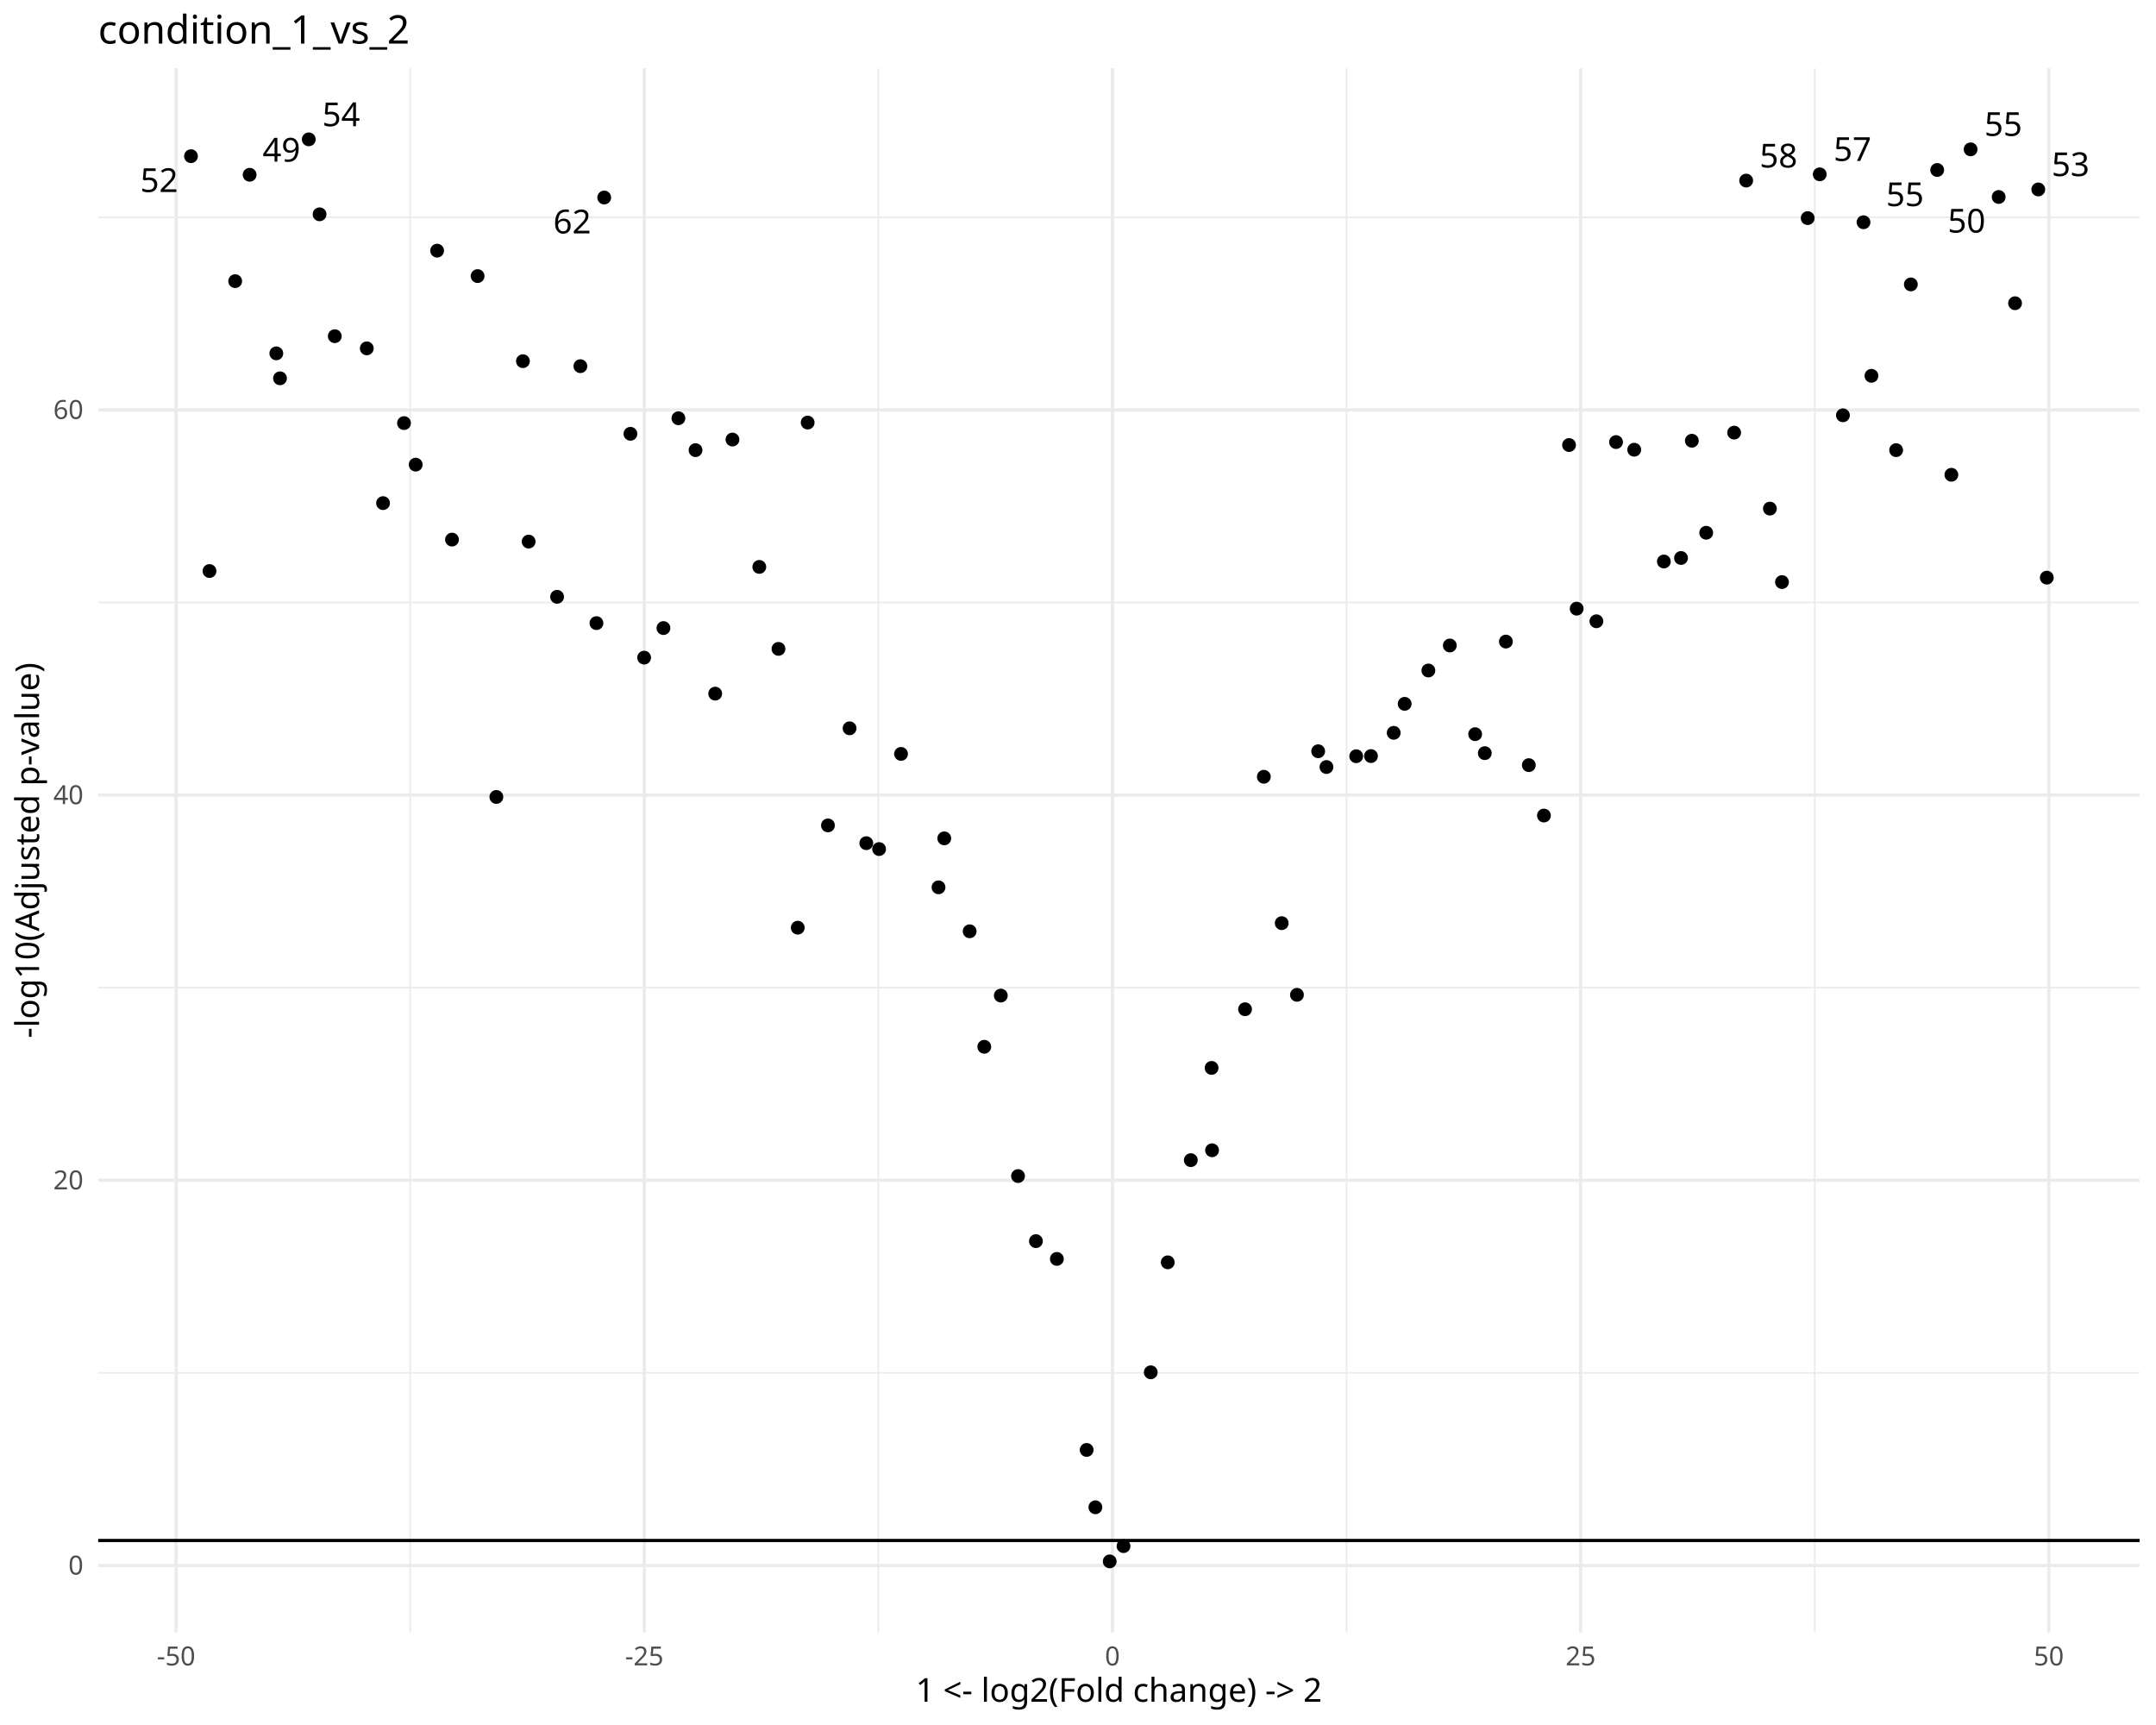
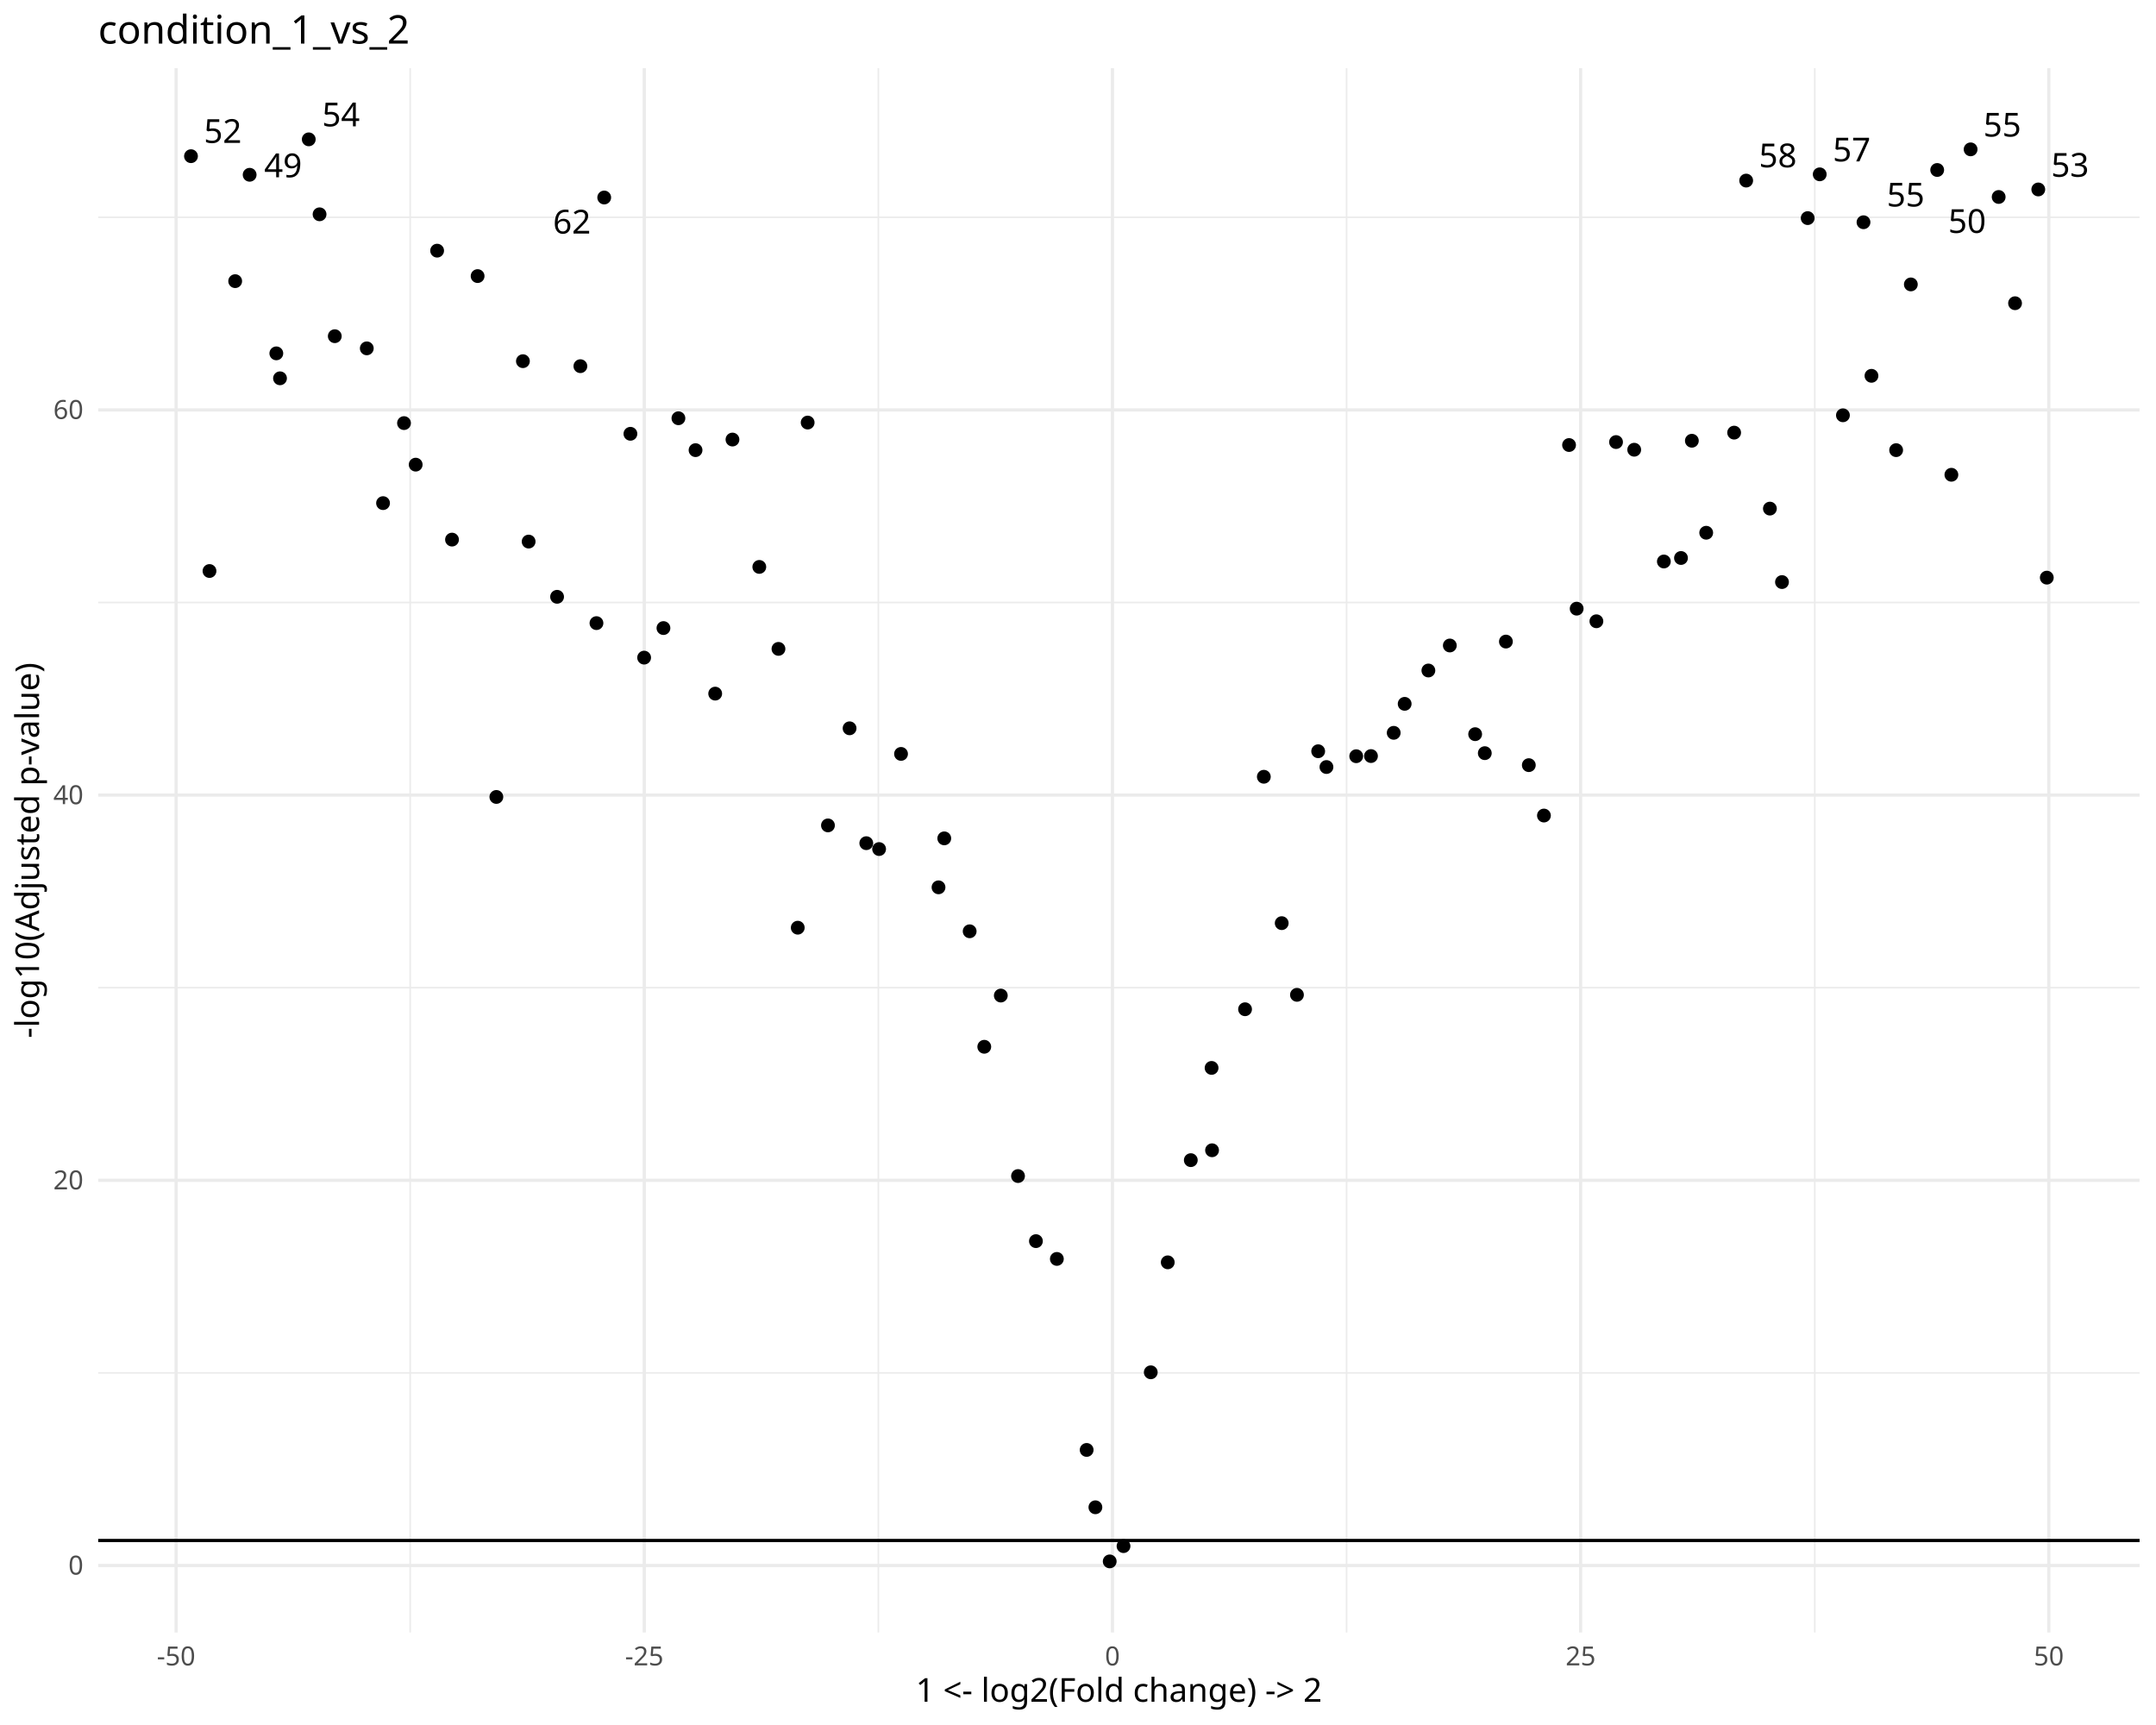
<svg xmlns="http://www.w3.org/2000/svg" class="svglite" data-engine-version="2.0" width="720.00pt" height="576.00pt" viewBox="0 0 720.00 576.00">
  <defs>
    <style type="text/css">
    .svglite line, .svglite polyline, .svglite polygon, .svglite path, .svglite rect, .svglite circle {
      fill: none;
      stroke: #000000;
      stroke-linecap: round;
      stroke-linejoin: round;
      stroke-miterlimit: 10.00;
    }
  </style>
  </defs>
  <rect width="100%" height="100%" style="stroke: none; fill: #FFFFFF;" />
  <defs>
    <clipPath id="cpMC4wMHw3MjAuMDB8MC4wMHw1NzYuMDA=">
      <rect x="0.00" y="0.00" width="720.00" height="576.00" />
    </clipPath>
  </defs>
  <g clip-path="url(#cpMC4wMHw3MjAuMDB8MC4wMHw1NzYuMDA=)">
    <rect x="0.00" y="0.00" width="720.00" height="576.00" style="stroke-width: 1.07; stroke: none; fill: #FFFFFF;" />
  </g>
  <defs>
    <clipPath id="cpMzIuNzl8NzE0LjUyfDIyLjc4fDU0NS4xMQ==">
      <rect x="32.79" y="22.78" width="681.73" height="522.33" />
    </clipPath>
  </defs>
  <g clip-path="url(#cpMzIuNzl8NzE0LjUyfDIyLjc4fDU0NS4xMQ==)">
    <polyline points="32.79,458.43 714.52,458.43 " style="stroke-width: 0.53; stroke: #EBEBEB; stroke-linecap: butt;" />
    <polyline points="32.79,329.80 714.52,329.80 " style="stroke-width: 0.53; stroke: #EBEBEB; stroke-linecap: butt;" />
    <polyline points="32.79,201.18 714.52,201.18 " style="stroke-width: 0.53; stroke: #EBEBEB; stroke-linecap: butt;" />
    <polyline points="32.79,72.55 714.52,72.55 " style="stroke-width: 0.53; stroke: #EBEBEB; stroke-linecap: butt;" />
    <polyline points="136.98,545.11 136.98,22.78 " style="stroke-width: 0.53; stroke: #EBEBEB; stroke-linecap: butt;" />
    <polyline points="293.33,545.11 293.33,22.78 " style="stroke-width: 0.53; stroke: #EBEBEB; stroke-linecap: butt;" />
    <polyline points="449.69,545.11 449.69,22.78 " style="stroke-width: 0.53; stroke: #EBEBEB; stroke-linecap: butt;" />
    <polyline points="606.04,545.11 606.04,22.78 " style="stroke-width: 0.53; stroke: #EBEBEB; stroke-linecap: butt;" />
    <polyline points="32.79,522.74 714.52,522.74 " style="stroke-width: 1.07; stroke: #EBEBEB; stroke-linecap: butt;" />
    <polyline points="32.79,394.12 714.52,394.12 " style="stroke-width: 1.07; stroke: #EBEBEB; stroke-linecap: butt;" />
    <polyline points="32.79,265.49 714.52,265.49 " style="stroke-width: 1.07; stroke: #EBEBEB; stroke-linecap: butt;" />
    <polyline points="32.79,136.87 714.52,136.87 " style="stroke-width: 1.07; stroke: #EBEBEB; stroke-linecap: butt;" />
    <polyline points="58.81,545.11 58.81,22.78 " style="stroke-width: 1.07; stroke: #EBEBEB; stroke-linecap: butt;" />
    <polyline points="215.16,545.11 215.16,22.78 " style="stroke-width: 1.07; stroke: #EBEBEB; stroke-linecap: butt;" />
    <polyline points="371.51,545.11 371.51,22.78 " style="stroke-width: 1.07; stroke: #EBEBEB; stroke-linecap: butt;" />
    <polyline points="527.86,545.11 527.86,22.78 " style="stroke-width: 1.07; stroke: #EBEBEB; stroke-linecap: butt;" />
    <polyline points="684.21,545.11 684.21,22.78 " style="stroke-width: 1.07; stroke: #EBEBEB; stroke-linecap: butt;" />
    <circle cx="63.78" cy="52.15" r="1.95" style="stroke-width: 0.71; fill: #000000;" />
    <circle cx="69.96" cy="190.67" r="1.95" style="stroke-width: 0.71; fill: #000000;" />
    <circle cx="78.54" cy="93.88" r="1.95" style="stroke-width: 0.71; fill: #000000;" />
    <circle cx="83.37" cy="58.36" r="1.95" style="stroke-width: 0.71; fill: #000000;" />
    <circle cx="92.28" cy="117.99" r="1.95" style="stroke-width: 0.71; fill: #000000;" />
    <circle cx="93.51" cy="126.32" r="1.95" style="stroke-width: 0.71; fill: #000000;" />
    <circle cx="103.11" cy="46.53" r="1.95" style="stroke-width: 0.71; fill: #000000;" />
    <circle cx="106.72" cy="71.56" r="1.95" style="stroke-width: 0.71; fill: #000000;" />
    <circle cx="111.80" cy="112.26" r="1.95" style="stroke-width: 0.71; fill: #000000;" />
    <circle cx="122.49" cy="116.32" r="1.95" style="stroke-width: 0.71; fill: #000000;" />
    <circle cx="127.92" cy="168.00" r="1.95" style="stroke-width: 0.71; fill: #000000;" />
    <circle cx="134.92" cy="141.28" r="1.95" style="stroke-width: 0.71; fill: #000000;" />
    <circle cx="138.82" cy="155.15" r="1.95" style="stroke-width: 0.71; fill: #000000;" />
    <circle cx="145.98" cy="83.70" r="1.95" style="stroke-width: 0.71; fill: #000000;" />
    <circle cx="150.95" cy="180.18" r="1.95" style="stroke-width: 0.71; fill: #000000;" />
    <circle cx="159.50" cy="92.19" r="1.95" style="stroke-width: 0.71; fill: #000000;" />
    <circle cx="165.76" cy="266.11" r="1.95" style="stroke-width: 0.71; fill: #000000;" />
    <circle cx="174.63" cy="120.60" r="1.95" style="stroke-width: 0.71; fill: #000000;" />
    <circle cx="176.54" cy="180.84" r="1.95" style="stroke-width: 0.71; fill: #000000;" />
    <circle cx="186.04" cy="199.28" r="1.95" style="stroke-width: 0.71; fill: #000000;" />
    <circle cx="193.82" cy="122.27" r="1.95" style="stroke-width: 0.71; fill: #000000;" />
    <circle cx="199.19" cy="208.07" r="1.95" style="stroke-width: 0.71; fill: #000000;" />
    <circle cx="201.78" cy="65.95" r="1.95" style="stroke-width: 0.71; fill: #000000;" />
    <circle cx="210.53" cy="144.85" r="1.95" style="stroke-width: 0.71; fill: #000000;" />
    <circle cx="215.11" cy="219.59" r="1.95" style="stroke-width: 0.71; fill: #000000;" />
    <circle cx="221.56" cy="209.72" r="1.95" style="stroke-width: 0.71; fill: #000000;" />
    <circle cx="226.56" cy="139.66" r="1.95" style="stroke-width: 0.71; fill: #000000;" />
    <circle cx="232.28" cy="150.31" r="1.95" style="stroke-width: 0.71; fill: #000000;" />
    <circle cx="238.84" cy="231.61" r="1.95" style="stroke-width: 0.71; fill: #000000;" />
    <circle cx="244.61" cy="146.77" r="1.95" style="stroke-width: 0.71; fill: #000000;" />
    <circle cx="253.57" cy="189.30" r="1.95" style="stroke-width: 0.71; fill: #000000;" />
    <circle cx="259.97" cy="216.67" r="1.95" style="stroke-width: 0.71; fill: #000000;" />
    <circle cx="266.41" cy="309.77" r="1.95" style="stroke-width: 0.71; fill: #000000;" />
    <circle cx="269.72" cy="141.10" r="1.95" style="stroke-width: 0.71; fill: #000000;" />
    <circle cx="276.50" cy="275.61" r="1.95" style="stroke-width: 0.71; fill: #000000;" />
    <circle cx="283.72" cy="243.19" r="1.95" style="stroke-width: 0.71; fill: #000000;" />
    <circle cx="289.30" cy="281.55" r="1.95" style="stroke-width: 0.71; fill: #000000;" />
    <circle cx="293.58" cy="283.51" r="1.95" style="stroke-width: 0.71; fill: #000000;" />
    <circle cx="300.90" cy="251.74" r="1.95" style="stroke-width: 0.71; fill: #000000;" />
    <circle cx="313.42" cy="296.29" r="1.95" style="stroke-width: 0.71; fill: #000000;" />
    <circle cx="315.34" cy="279.94" r="1.95" style="stroke-width: 0.71; fill: #000000;" />
    <circle cx="323.82" cy="310.97" r="1.95" style="stroke-width: 0.71; fill: #000000;" />
    <circle cx="328.70" cy="349.53" r="1.95" style="stroke-width: 0.71; fill: #000000;" />
    <circle cx="334.22" cy="332.43" r="1.95" style="stroke-width: 0.71; fill: #000000;" />
    <circle cx="339.97" cy="392.70" r="1.95" style="stroke-width: 0.71; fill: #000000;" />
    <circle cx="345.95" cy="414.43" r="1.95" style="stroke-width: 0.71; fill: #000000;" />
    <circle cx="352.94" cy="420.37" r="1.95" style="stroke-width: 0.71; fill: #000000;" />
    <circle cx="362.89" cy="484.15" r="1.95" style="stroke-width: 0.71; fill: #000000;" />
    <circle cx="365.81" cy="503.30" r="1.95" style="stroke-width: 0.71; fill: #000000;" />
    <circle cx="370.59" cy="521.37" r="1.95" style="stroke-width: 0.71; fill: #000000;" />
    <circle cx="375.20" cy="516.27" r="1.95" style="stroke-width: 0.71; fill: #000000;" />
    <circle cx="384.30" cy="458.23" r="1.95" style="stroke-width: 0.71; fill: #000000;" />
    <circle cx="389.97" cy="421.51" r="1.95" style="stroke-width: 0.71; fill: #000000;" />
    <circle cx="397.67" cy="387.39" r="1.95" style="stroke-width: 0.71; fill: #000000;" />
    <circle cx="404.61" cy="356.59" r="1.95" style="stroke-width: 0.71; fill: #000000;" />
    <circle cx="404.77" cy="384.09" r="1.95" style="stroke-width: 0.71; fill: #000000;" />
    <circle cx="415.79" cy="337.00" r="1.95" style="stroke-width: 0.71; fill: #000000;" />
    <circle cx="422.06" cy="259.37" r="1.95" style="stroke-width: 0.71; fill: #000000;" />
    <circle cx="428.03" cy="308.25" r="1.95" style="stroke-width: 0.71; fill: #000000;" />
    <circle cx="433.12" cy="332.19" r="1.95" style="stroke-width: 0.71; fill: #000000;" />
    <circle cx="440.21" cy="250.85" r="1.95" style="stroke-width: 0.71; fill: #000000;" />
    <circle cx="442.97" cy="256.12" r="1.95" style="stroke-width: 0.71; fill: #000000;" />
    <circle cx="452.91" cy="252.51" r="1.95" style="stroke-width: 0.71; fill: #000000;" />
    <circle cx="457.84" cy="252.46" r="1.95" style="stroke-width: 0.71; fill: #000000;" />
    <circle cx="465.43" cy="244.70" r="1.95" style="stroke-width: 0.71; fill: #000000;" />
    <circle cx="469.09" cy="235.02" r="1.95" style="stroke-width: 0.71; fill: #000000;" />
    <circle cx="477.01" cy="223.89" r="1.95" style="stroke-width: 0.71; fill: #000000;" />
    <circle cx="484.17" cy="215.54" r="1.95" style="stroke-width: 0.71; fill: #000000;" />
    <circle cx="492.63" cy="245.15" r="1.95" style="stroke-width: 0.71; fill: #000000;" />
    <circle cx="495.85" cy="251.49" r="1.95" style="stroke-width: 0.71; fill: #000000;" />
    <circle cx="502.90" cy="214.23" r="1.95" style="stroke-width: 0.71; fill: #000000;" />
    <circle cx="510.55" cy="255.49" r="1.95" style="stroke-width: 0.71; fill: #000000;" />
    <circle cx="515.60" cy="272.32" r="1.95" style="stroke-width: 0.71; fill: #000000;" />
    <circle cx="523.99" cy="148.60" r="1.95" style="stroke-width: 0.71; fill: #000000;" />
    <circle cx="526.53" cy="203.24" r="1.95" style="stroke-width: 0.71; fill: #000000;" />
    <circle cx="533.12" cy="207.45" r="1.95" style="stroke-width: 0.71; fill: #000000;" />
    <circle cx="539.68" cy="147.61" r="1.95" style="stroke-width: 0.71; fill: #000000;" />
    <circle cx="545.75" cy="150.17" r="1.95" style="stroke-width: 0.71; fill: #000000;" />
    <circle cx="555.65" cy="187.49" r="1.95" style="stroke-width: 0.71; fill: #000000;" />
    <circle cx="561.37" cy="186.32" r="1.95" style="stroke-width: 0.71; fill: #000000;" />
    <circle cx="565.00" cy="147.17" r="1.95" style="stroke-width: 0.71; fill: #000000;" />
    <circle cx="569.79" cy="177.89" r="1.95" style="stroke-width: 0.71; fill: #000000;" />
    <circle cx="579.12" cy="144.46" r="1.95" style="stroke-width: 0.71; fill: #000000;" />
    <circle cx="583.14" cy="60.30" r="1.95" style="stroke-width: 0.71; fill: #000000;" />
    <circle cx="591.06" cy="169.83" r="1.95" style="stroke-width: 0.71; fill: #000000;" />
    <circle cx="595.10" cy="194.36" r="1.95" style="stroke-width: 0.71; fill: #000000;" />
    <circle cx="603.68" cy="72.83" r="1.95" style="stroke-width: 0.71; fill: #000000;" />
    <circle cx="607.70" cy="58.21" r="1.95" style="stroke-width: 0.71; fill: #000000;" />
    <circle cx="615.45" cy="138.67" r="1.95" style="stroke-width: 0.71; fill: #000000;" />
    <circle cx="622.32" cy="74.21" r="1.95" style="stroke-width: 0.71; fill: #000000;" />
    <circle cx="624.98" cy="125.49" r="1.95" style="stroke-width: 0.71; fill: #000000;" />
    <circle cx="633.22" cy="150.31" r="1.95" style="stroke-width: 0.71; fill: #000000;" />
    <circle cx="638.13" cy="94.97" r="1.95" style="stroke-width: 0.71; fill: #000000;" />
    <circle cx="646.93" cy="56.76" r="1.95" style="stroke-width: 0.71; fill: #000000;" />
    <circle cx="651.67" cy="158.53" r="1.95" style="stroke-width: 0.71; fill: #000000;" />
    <circle cx="658.09" cy="49.87" r="1.95" style="stroke-width: 0.71; fill: #000000;" />
    <circle cx="667.46" cy="65.77" r="1.95" style="stroke-width: 0.71; fill: #000000;" />
    <circle cx="672.93" cy="101.25" r="1.95" style="stroke-width: 0.71; fill: #000000;" />
    <circle cx="680.69" cy="63.26" r="1.95" style="stroke-width: 0.71; fill: #000000;" />
    <circle cx="683.53" cy="192.88" r="1.95" style="stroke-width: 0.71; fill: #000000;" />
    <line x1="32.79" y1="514.38" x2="714.52" y2="514.38" style="stroke-width: 1.07; stroke-linecap: butt;" />
-     <text x="113.92" y="42.14" text-anchor="middle" style="font-size: 11.04px; font-family: sans;" textLength="12.28px" lengthAdjust="spacingAndGlyphs">54</text>
-     <text x="669.01" y="45.38" text-anchor="middle" style="font-size: 11.04px; font-family: sans;" textLength="12.28px" lengthAdjust="spacingAndGlyphs">55</text>
-     <text x="53.14" y="64.11" text-anchor="middle" style="font-size: 11.04px; font-family: sans;" textLength="12.28px" lengthAdjust="spacingAndGlyphs">52</text>
-     <text x="636.18" y="68.83" text-anchor="middle" style="font-size: 11.04px; font-family: sans;" textLength="12.28px" lengthAdjust="spacingAndGlyphs">55</text>
-     <text x="618.64" y="53.74" text-anchor="middle" style="font-size: 11.04px; font-family: sans;" textLength="12.28px" lengthAdjust="spacingAndGlyphs">57</text>
-     <text x="93.99" y="53.97" text-anchor="middle" style="font-size: 11.04px; font-family: sans;" textLength="12.28px" lengthAdjust="spacingAndGlyphs">49</text>
-     <text x="593.94" y="55.93" text-anchor="middle" style="font-size: 11.04px; font-family: sans;" textLength="12.28px" lengthAdjust="spacingAndGlyphs">58</text>
-     <text x="691.46" y="58.80" text-anchor="middle" style="font-size: 11.04px; font-family: sans;" textLength="12.28px" lengthAdjust="spacingAndGlyphs">53</text>
-     <text x="656.74" y="77.67" text-anchor="middle" style="font-size: 11.04px; font-family: sans;" textLength="12.28px" lengthAdjust="spacingAndGlyphs">50</text>
-     <text x="191.09" y="77.94" text-anchor="middle" style="font-size: 11.04px; font-family: sans;" textLength="12.28px" lengthAdjust="spacingAndGlyphs">62</text>
+     <text x="113.86" y="42.19" text-anchor="middle" style="font-size: 11.04px; font-family: sans;" textLength="12.28px" lengthAdjust="spacingAndGlyphs">54</text>
+     <text x="668.66" y="45.60" text-anchor="middle" style="font-size: 11.04px; font-family: sans;" textLength="12.28px" lengthAdjust="spacingAndGlyphs">55</text>
+     <text x="74.40" y="47.72" text-anchor="middle" style="font-size: 11.04px; font-family: sans;" textLength="12.28px" lengthAdjust="spacingAndGlyphs">52</text>
+     <text x="636.41" y="68.95" text-anchor="middle" style="font-size: 11.04px; font-family: sans;" textLength="12.28px" lengthAdjust="spacingAndGlyphs">55</text>
+     <text x="618.38" y="53.89" text-anchor="middle" style="font-size: 11.04px; font-family: sans;" textLength="12.28px" lengthAdjust="spacingAndGlyphs">57</text>
+     <text x="94.53" y="59.19" text-anchor="middle" style="font-size: 11.04px; font-family: sans;" textLength="12.28px" lengthAdjust="spacingAndGlyphs">49</text>
+     <text x="593.71" y="55.86" text-anchor="middle" style="font-size: 11.04px; font-family: sans;" textLength="12.28px" lengthAdjust="spacingAndGlyphs">58</text>
+     <text x="691.29" y="59.02" text-anchor="middle" style="font-size: 11.04px; font-family: sans;" textLength="12.28px" lengthAdjust="spacingAndGlyphs">53</text>
+     <text x="656.92" y="77.77" text-anchor="middle" style="font-size: 11.04px; font-family: sans;" textLength="12.28px" lengthAdjust="spacingAndGlyphs">50</text>
+     <text x="190.99" y="77.99" text-anchor="middle" style="font-size: 11.04px; font-family: sans;" textLength="12.28px" lengthAdjust="spacingAndGlyphs">62</text>
  </g>
  <g clip-path="url(#cpMC4wMHw3MjAuMDB8MC4wMHw1NzYuMDA=)">
    <text x="27.86" y="525.77" text-anchor="end" style="font-size: 8.80px; fill: #4D4D4D; font-family: sans;" textLength="4.89px" lengthAdjust="spacingAndGlyphs">0</text>
    <text x="27.86" y="397.15" text-anchor="end" style="font-size: 8.80px; fill: #4D4D4D; font-family: sans;" textLength="9.79px" lengthAdjust="spacingAndGlyphs">20</text>
    <text x="27.86" y="268.52" text-anchor="end" style="font-size: 8.80px; fill: #4D4D4D; font-family: sans;" textLength="9.79px" lengthAdjust="spacingAndGlyphs">40</text>
    <text x="27.86" y="139.89" text-anchor="end" style="font-size: 8.80px; fill: #4D4D4D; font-family: sans;" textLength="9.79px" lengthAdjust="spacingAndGlyphs">60</text>
    <text x="58.81" y="556.10" text-anchor="middle" style="font-size: 8.80px; fill: #4D4D4D; font-family: sans;" textLength="12.72px" lengthAdjust="spacingAndGlyphs">-50</text>
    <text x="215.16" y="556.10" text-anchor="middle" style="font-size: 8.80px; fill: #4D4D4D; font-family: sans;" textLength="12.72px" lengthAdjust="spacingAndGlyphs">-25</text>
    <text x="371.51" y="556.10" text-anchor="middle" style="font-size: 8.80px; fill: #4D4D4D; font-family: sans;" textLength="4.89px" lengthAdjust="spacingAndGlyphs">0</text>
    <text x="527.86" y="556.10" text-anchor="middle" style="font-size: 8.80px; fill: #4D4D4D; font-family: sans;" textLength="9.79px" lengthAdjust="spacingAndGlyphs">25</text>
    <text x="684.21" y="556.10" text-anchor="middle" style="font-size: 8.80px; fill: #4D4D4D; font-family: sans;" textLength="9.79px" lengthAdjust="spacingAndGlyphs">50</text>
    <text x="373.66" y="568.24" text-anchor="middle" style="font-size: 11.00px; font-family: sans;" textLength="145.54px" lengthAdjust="spacingAndGlyphs">1 &lt;-   log2(Fold change)   -&gt; 2</text>
    <text transform="translate(13.05,283.95) rotate(-90)" text-anchor="middle" style="font-size: 11.00px; font-family: sans;" textLength="119.86px" lengthAdjust="spacingAndGlyphs">-log10(Adjusted p-value)</text>
    <text x="32.79" y="14.56" style="font-size: 13.20px; font-family: sans;" textLength="102.76px" lengthAdjust="spacingAndGlyphs">condition_1_vs_2</text>
  </g>
</svg>
